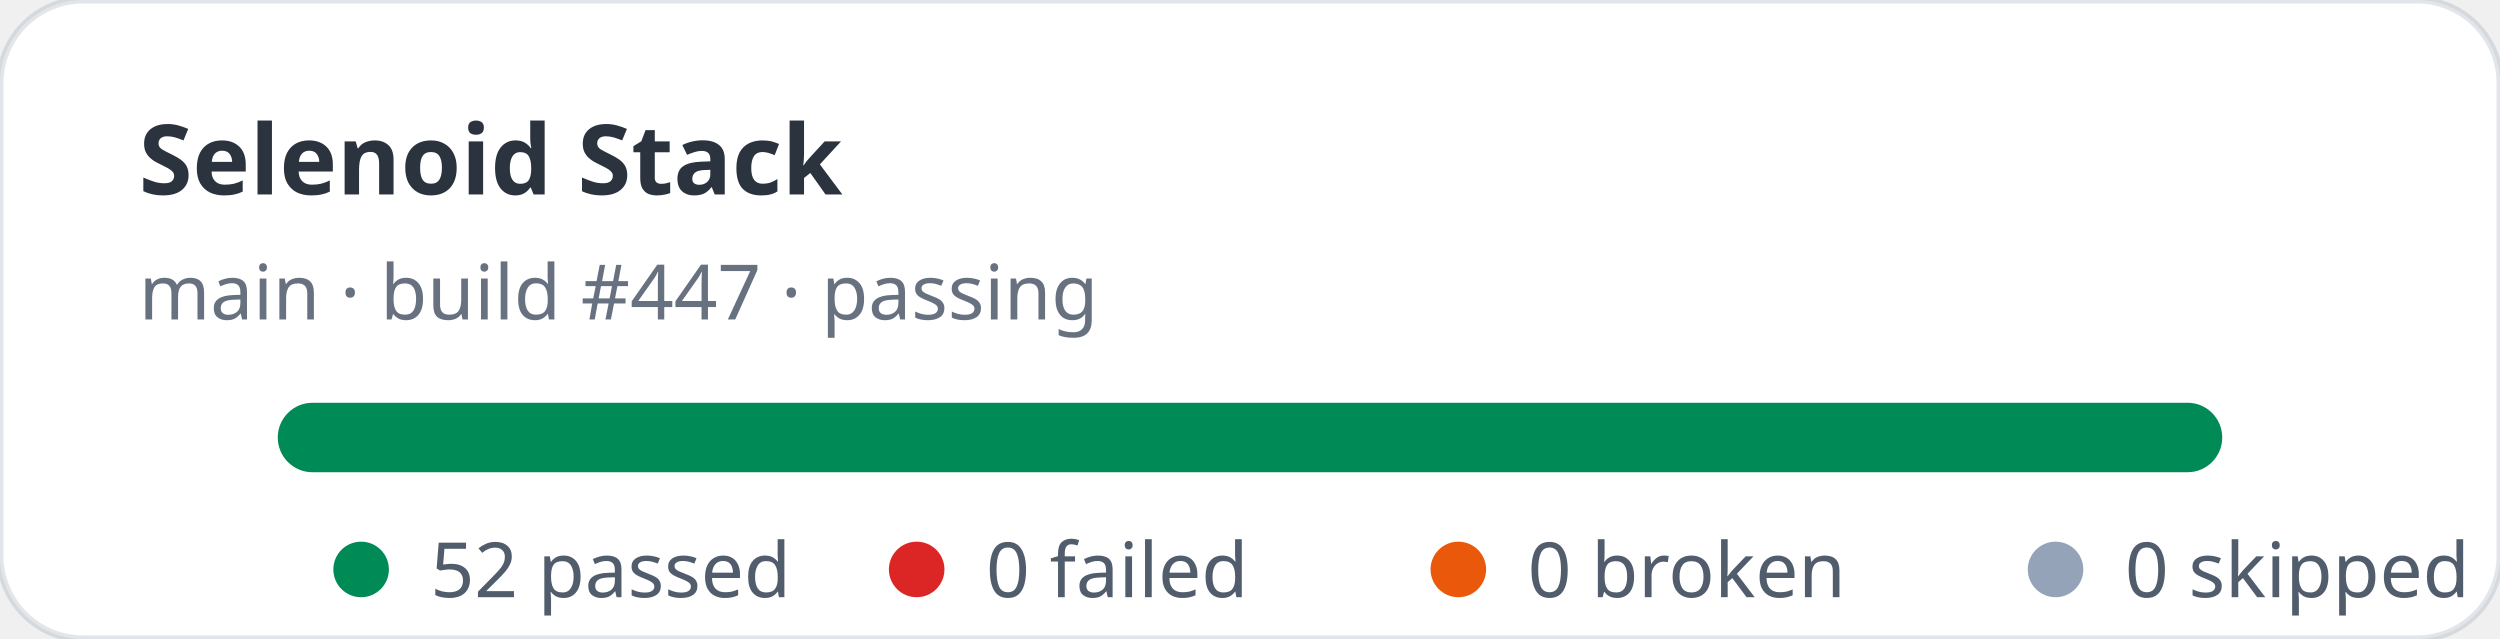
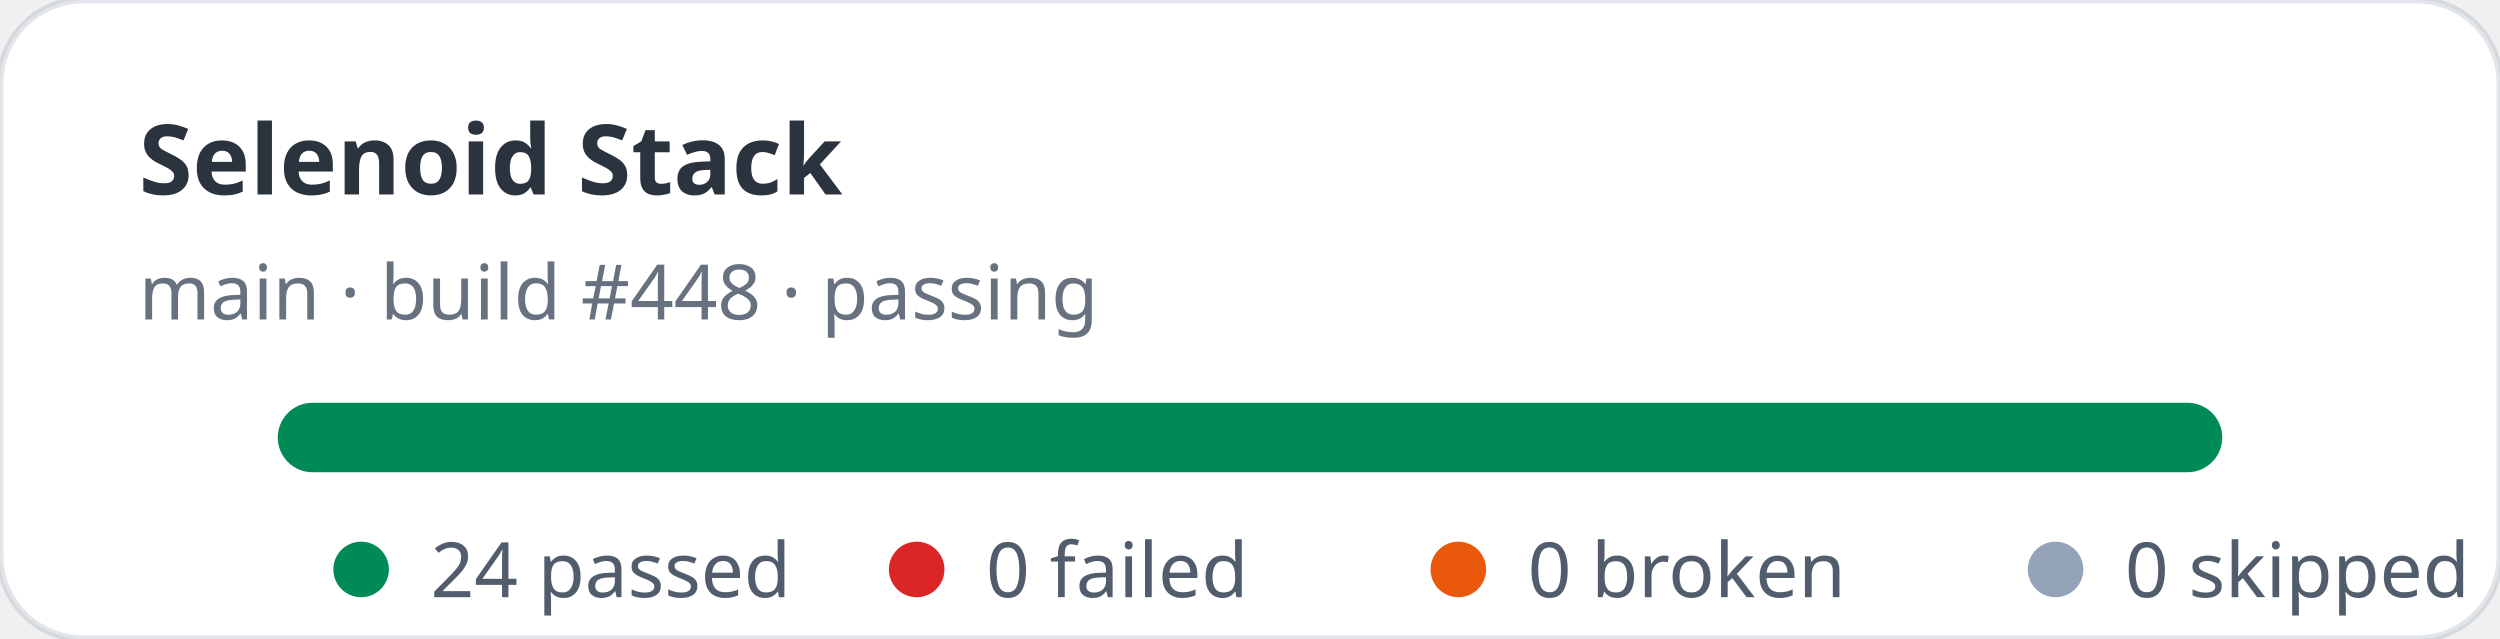
- <svg xmlns="http://www.w3.org/2000/svg" width="360" height="92" viewBox="0 0 360 92" role="img" aria-label="Selenoid Stack stats: 52 passed, 0 failed">
+ <svg xmlns="http://www.w3.org/2000/svg" width="360" height="92" viewBox="0 0 360 92" role="img" aria-label="Selenoid Stack stats: 24 passed, 0 failed">
  <rect width="360" height="92" rx="12" fill="#ffffff" stroke="rgba(11,48,86,0.12)" />
  <text x="20" y="28" fill="rgba(1,10,24,0.83)" font-family="ui-sans-serif,system-ui,sans-serif" font-size="14" font-weight="700">Selenoid Stack</text>
-   <text x="20" y="46" fill="rgba(2,19,44,0.6)" font-family="ui-sans-serif,system-ui,sans-serif" font-size="11">main · build #447 · passing</text>
+   <text x="20" y="46" fill="rgba(2,19,44,0.6)" font-family="ui-sans-serif,system-ui,sans-serif" font-size="11">main · build #448 · passing</text>
  <rect x="40" y="58" width="280" height="10" rx="5" fill="#e2e8f0" />
  <rect x="40" y="58" width="280" height="10" rx="5" fill="#008a56" />
  <g font-family="ui-sans-serif,system-ui,sans-serif" font-size="11" fill="rgba(1,18,40,0.68)">
    <circle cx="52" cy="82" r="4" fill="#008a56" />
-     <text x="62" y="86">52 passed</text>
+     <text x="62" y="86">24 passed</text>
    <circle cx="132" cy="82" r="4" fill="#dc2626" />
    <text x="142" y="86">0 failed</text>
    <circle cx="210" cy="82" r="4" fill="#ea580c" />
    <text x="220" y="86">0 broken</text>
    <circle cx="296" cy="82" r="4" fill="#94a3b8" />
    <text x="306" y="86">0 skipped</text>
  </g>
</svg>
